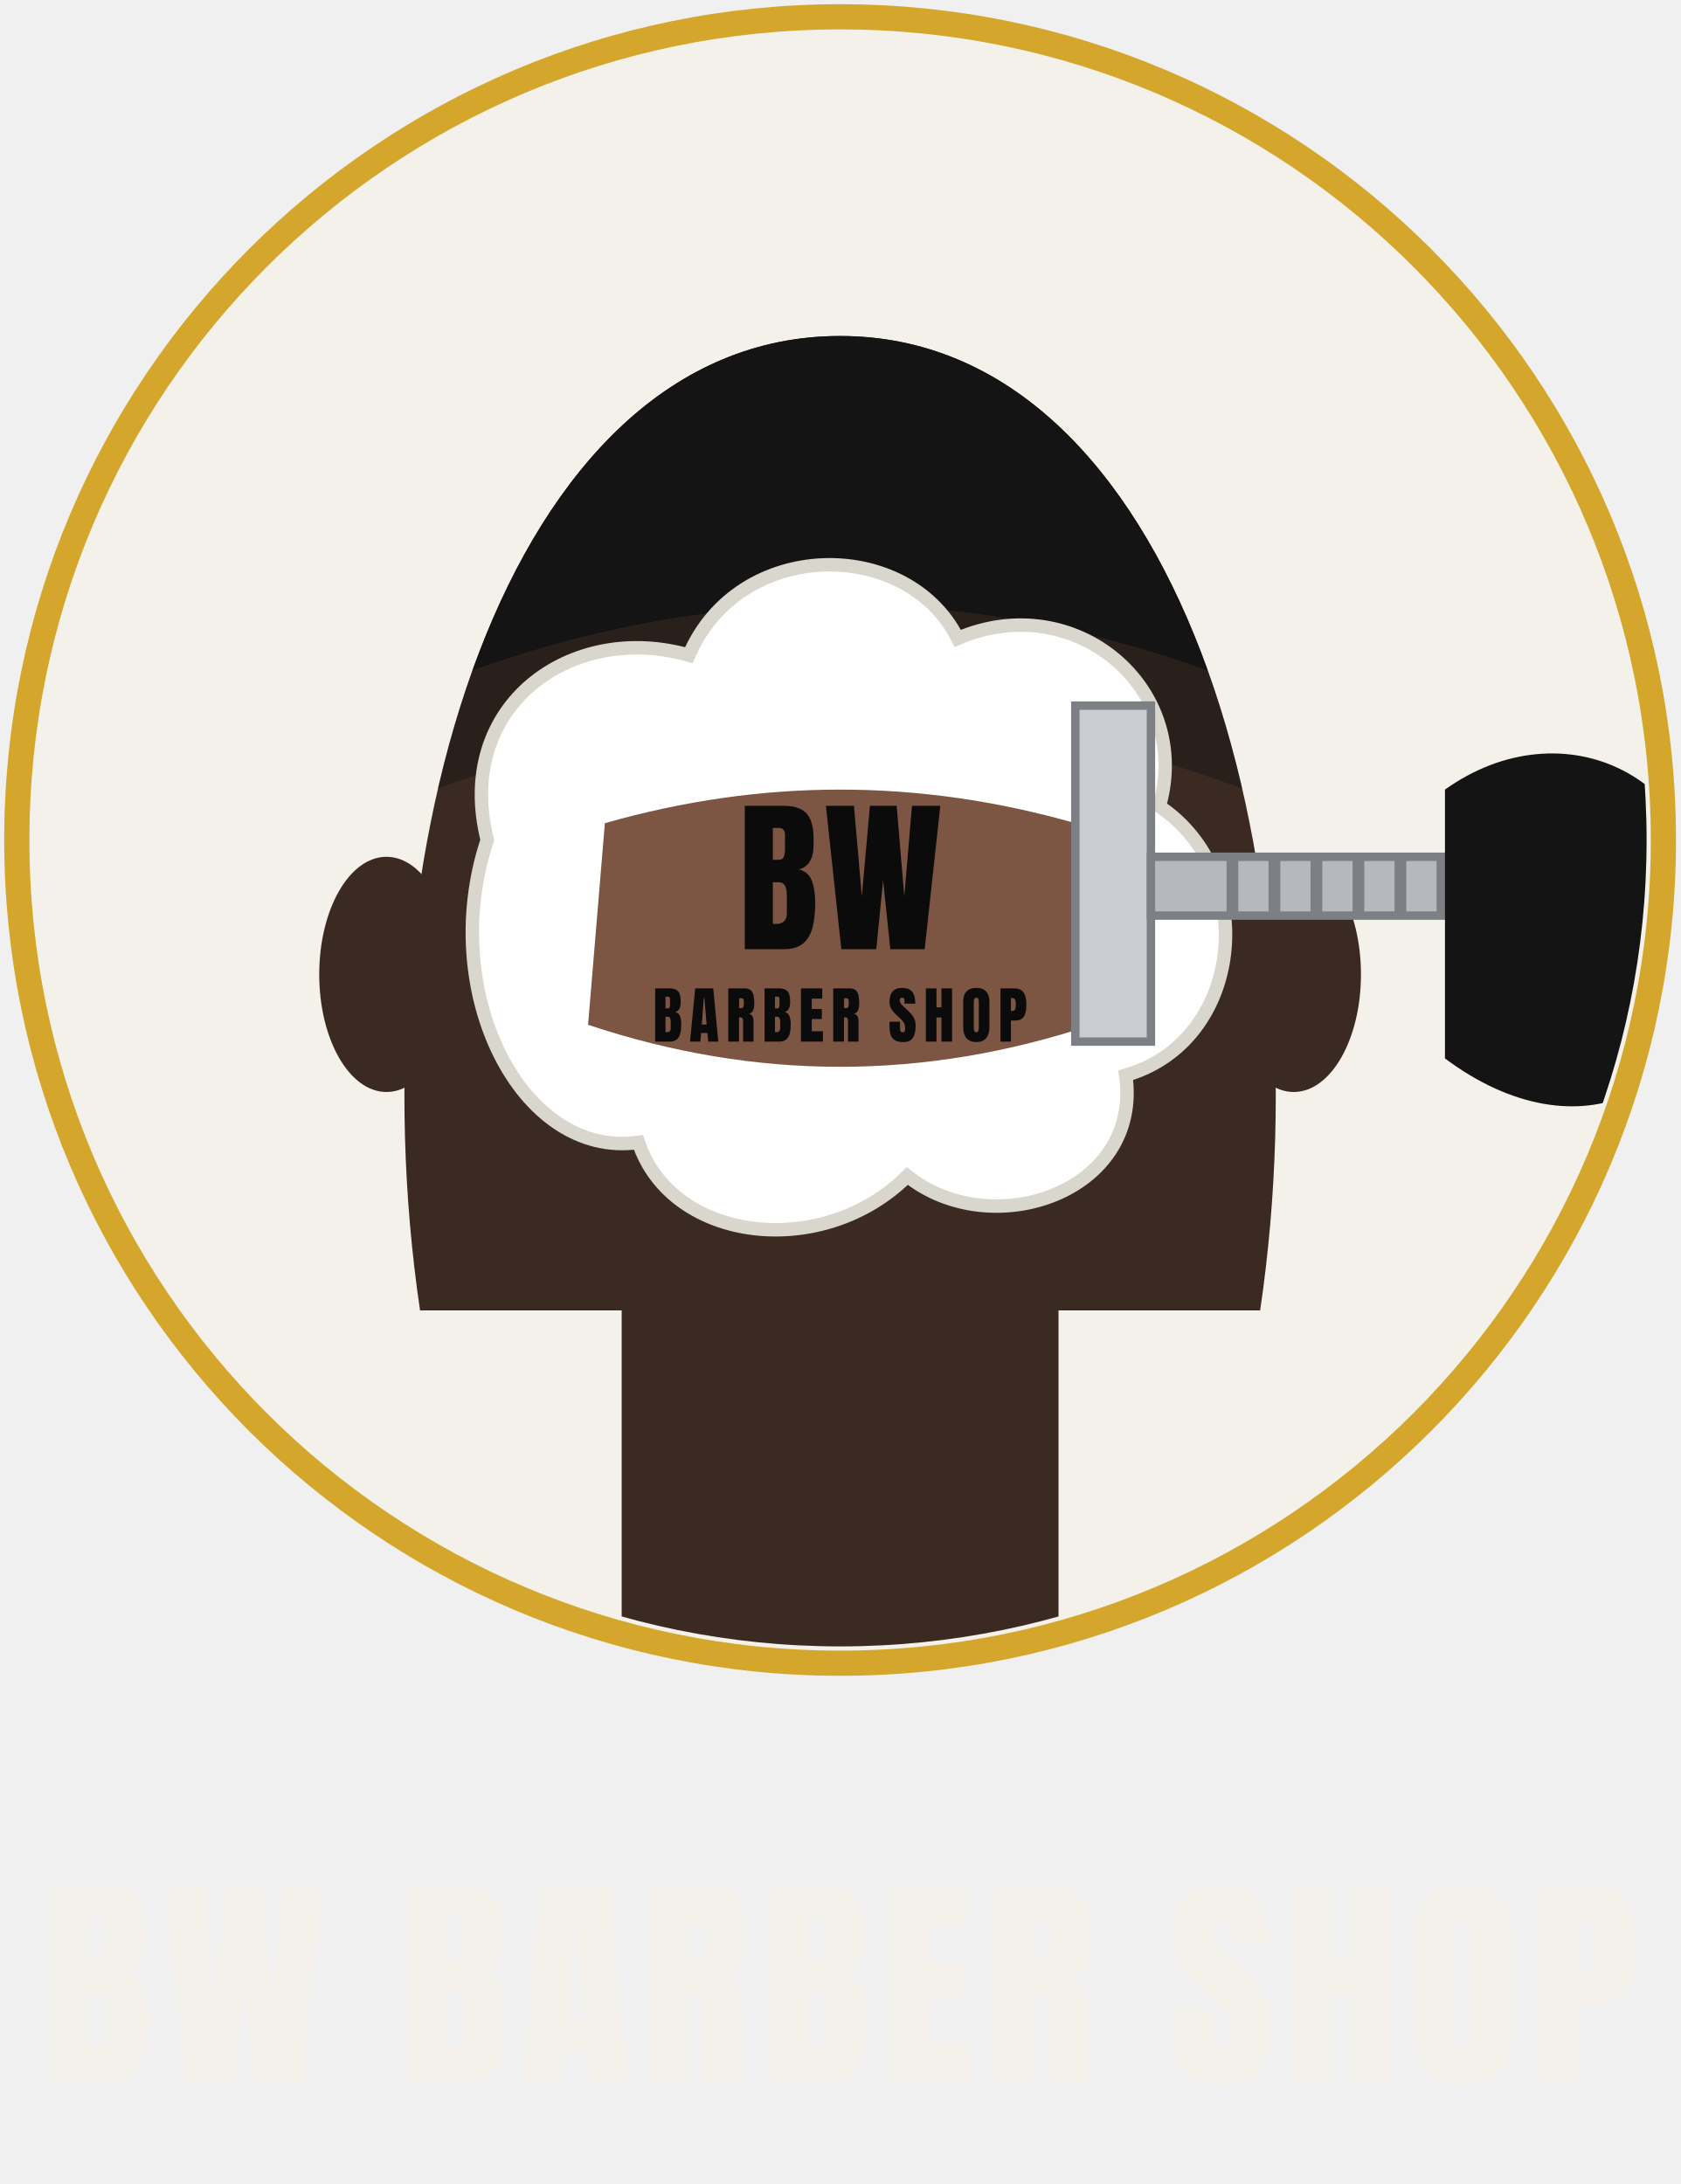
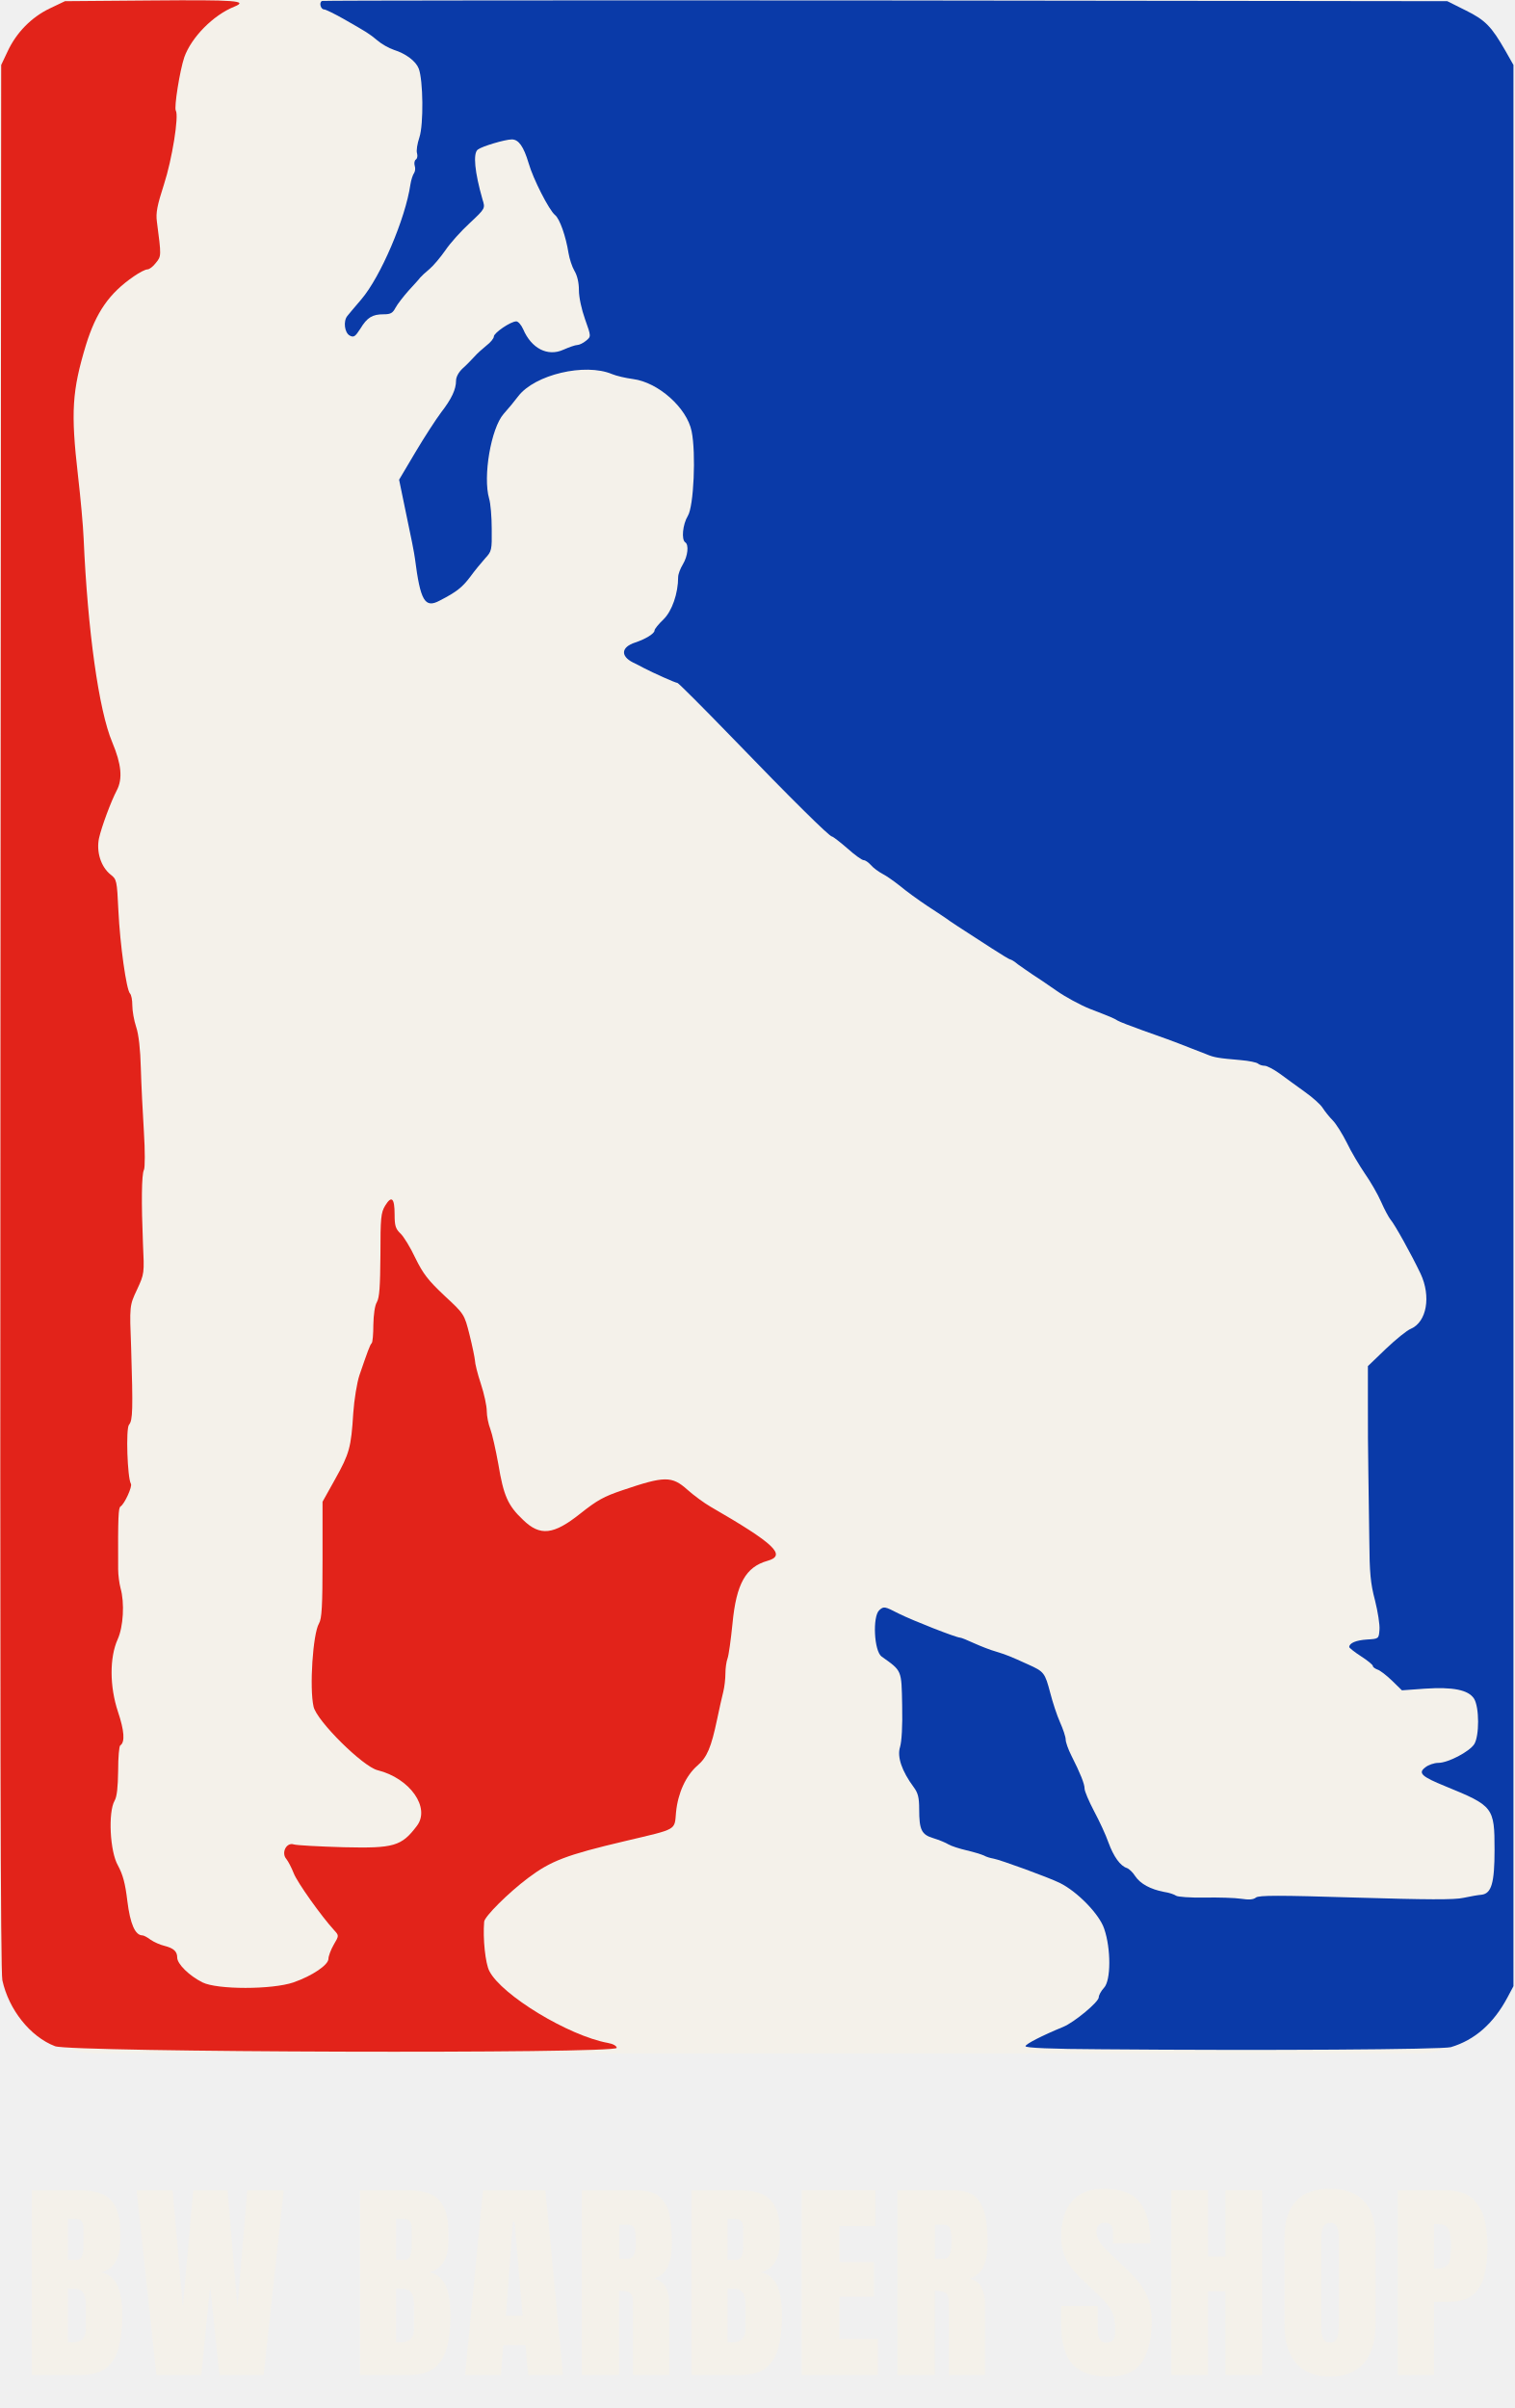
- <svg xmlns="http://www.w3.org/2000/svg" viewBox="0 0 200.0 260.0" width="400" height="520" role="img" aria-label="BW Barber Shop">
-   <defs>
-     <clipPath id="hc">
-       <circle cx="100" cy="100" r="96" />
-     </clipPath>
-     <clipPath id="hd">
-       <path d="M50 156 C42 102 60 40 100 40 C140 40 158 102 150 156Z" />
-     </clipPath>
-   </defs>
-   <circle cx="100" cy="100" r="98" fill="#F4F1EA" />
-   <g clip-path="url(#hc)">
-     <rect x="74" y="140" width="52" height="70" fill="#3b2a22" />
-     <ellipse cx="46" cy="116" rx="8" ry="14" fill="#3b2a22" />
-     <ellipse cx="154" cy="116" rx="8" ry="14" fill="#3b2a22" />
-     <path d="M50 156 C42 102 60 40 100 40 C140 40 158 102 150 156Z" fill="#3b2a22" />
-     <g clip-path="url(#hd)">
-       <path d="M30 30 H170 V92 Q100 52 30 92Z" fill="#141414" />
-       <path d="M30 92 Q100 52 170 92 V104 Q100 66 30 104Z" fill="#141414" opacity=".45" />
-     </g>
-     <path class="ps" style="--i:0" d="M58 100 C54 84 68 74 82 78 C88 64 108 64 114 76 C128 70 142 82 138 96 C150 104 148 124 134 128 C136 142 118 148 108 140 C98 150 80 148 76 136 C62 138 52 118 58 100Z" fill="#FFFFFF" stroke="#D9D6CE" stroke-width="1.6" />
-     <path d="M72 98 Q100 90 128 98 L130 122 Q100 132 70 122Z" fill="#7c5643" />
-     <g transform="translate(87.9 113.0)" fill="#0B0B0B">
-       <path transform="translate(0.00 0) scale(0.0097 -0.0097)" d="M78 0V1760H555Q747 1760 834.5 1666.5Q922 1573 922 1358V1281Q922 1157 877.5 1080.0Q833 1003 742 979Q861 949 901.5 838.5Q942 728 942 569Q942 398 910.0 270.0Q878 142 794.0 71.0Q710 0 555 0ZM422 1097H494Q543 1097 557.0 1135.0Q571 1173 571 1226V1403Q571 1488 496 1488H422ZM457 310Q594 310 594 440V660Q594 735 571.5 778.5Q549 822 487 822H422V312Q444 310 457 310Z" />
-       <path transform="translate(10.15 0) scale(0.0097 -0.0097)" d="M216 0 27 1760H371L468 649L567 1760H895L989 649L1083 1760H1431L1239 0H817L729 847L645 0Z" />
-     </g>
-     <g transform="translate(77.7 124.0)" fill="#0B0B0B">
-       <path transform="translate(0.00 0) scale(0.0036 -0.0036)" d="M78 0V1760H555Q747 1760 834.5 1666.5Q922 1573 922 1358V1281Q922 1157 877.5 1080.0Q833 1003 742 979Q861 949 901.5 838.5Q942 728 942 569Q942 398 910.0 270.0Q878 142 794.0 71.0Q710 0 555 0ZM422 1097H494Q543 1097 557.0 1135.0Q571 1173 571 1226V1403Q571 1488 496 1488H422ZM457 310Q594 310 594 440V660Q594 735 571.5 778.5Q549 822 487 822H422V312Q444 310 457 310Z" />
-       <path transform="translate(4.33 0) scale(0.0036 -0.0036)" d="M30 0 200 1760H797L964 0H631L606 284H394L372 0ZM419 565H579L502 1460H486Z" />
-       <path transform="translate(8.71 0) scale(0.0036 -0.0036)" d="M78 0V1760H618Q753 1760 822.0 1698.5Q891 1637 914.5 1526.5Q938 1416 938 1267Q938 1123 901.5 1037.0Q865 951 764 918Q847 901 880.5 835.5Q914 770 914 666V0H567V689Q567 766 535.5 784.5Q504 803 434 803V0ZM436 1108H521Q594 1108 594 1267Q594 1370 578.0 1402.0Q562 1434 518 1434H436Z" />
-       <path transform="translate(13.03 0) scale(0.0036 -0.0036)" d="M78 0V1760H555Q747 1760 834.5 1666.5Q922 1573 922 1358V1281Q922 1157 877.5 1080.0Q833 1003 742 979Q861 949 901.5 838.5Q942 728 942 569Q942 398 910.0 270.0Q878 142 794.0 71.0Q710 0 555 0ZM422 1097H494Q543 1097 557.0 1135.0Q571 1173 571 1226V1403Q571 1488 496 1488H422ZM457 310Q594 310 594 440V660Q594 735 571.5 778.5Q549 822 487 822H422V312Q444 310 457 310Z" />
-       <path transform="translate(17.36 0) scale(0.0036 -0.0036)" d="M78 0V1760H782V1420H436V1077H768V746H436V343H805V0Z" />
-       <path transform="translate(21.20 0) scale(0.0036 -0.0036)" d="M78 0V1760H618Q753 1760 822.0 1698.5Q891 1637 914.5 1526.5Q938 1416 938 1267Q938 1123 901.5 1037.0Q865 951 764 918Q847 901 880.5 835.5Q914 770 914 666V0H567V689Q567 766 535.5 784.5Q504 803 434 803V0ZM436 1108H521Q594 1108 594 1267Q594 1370 578.0 1402.0Q562 1434 518 1434H436Z" />
-       <path transform="translate(28.03 0) scale(0.0036 -0.0036)" d="M496 -16Q255 -16 148.5 104.0Q42 224 42 486V658H390V438Q390 377 408.5 342.5Q427 308 473 308Q521 308 539.5 336.0Q558 364 558 428Q558 509 542.0 563.5Q526 618 486.5 667.5Q447 717 377 783L219 933Q42 1100 42 1315Q42 1540 146.5 1658.0Q251 1776 449 1776Q691 1776 792.5 1647.0Q894 1518 894 1255H536V1376Q536 1412 515.5 1432.0Q495 1452 460 1452Q418 1452 398.5 1428.5Q379 1405 379 1368Q379 1331 399.0 1288.0Q419 1245 478 1189L681 994Q742 936 793.0 871.5Q844 807 875.0 721.5Q906 636 906 513Q906 265 814.5 124.5Q723 -16 496 -16Z" />
-       <path transform="translate(32.23 0) scale(0.0036 -0.0036)" d="M78 0V1760H428V1131H594V1760H944V0H594V798H428V0Z" />
-       <path transform="translate(36.72 0) scale(0.0036 -0.0036)" d="M498 -16Q287 -16 175.5 111.5Q64 239 64 480V1316Q64 1542 174.5 1659.0Q285 1776 498 1776Q711 1776 821.5 1659.0Q932 1542 932 1316V480Q932 239 820.5 111.5Q709 -16 498 -16ZM501 308Q581 308 581 463V1322Q581 1452 503 1452Q415 1452 415 1319V461Q415 379 435.0 343.5Q455 308 501 308Z" />
-       <path transform="translate(41.11 0) scale(0.0036 -0.0036)" d="M78 0V1760H543Q689 1760 774.5 1695.0Q860 1630 897.0 1510.0Q934 1390 934 1224Q934 1064 903.0 945.5Q872 827 792.5 762.0Q713 697 567 697H424V0ZM424 1013H444Q542 1013 564.0 1068.0Q586 1123 586 1230Q586 1330 564.5 1384.5Q543 1439 463 1439H424Z" />
-     </g>
-     <g class="pt">
-       <rect x="128" y="84" width="9" height="40" fill="#C9CCD0" stroke="#7C8085" stroke-width="1" />
-       <rect x="137" y="102" width="46" height="7" fill="#B5B9BD" stroke="#7C8085" stroke-width="1" />
-       <rect x="146" y="102" width="1.4" height="7" fill="#7C8085" />
-       <rect x="151" y="102" width="1.4" height="7" fill="#7C8085" />
-       <rect x="156" y="102" width="1.4" height="7" fill="#7C8085" />
-       <rect x="161" y="102" width="1.4" height="7" fill="#7C8085" />
-       <rect x="166" y="102" width="1.4" height="7" fill="#7C8085" />
-       <rect x="171" y="102" width="1.4" height="7" fill="#7C8085" />
-       <rect x="176" y="102" width="1.4" height="7" fill="#7C8085" />
-       <path d="M172 94 C186 84 204 92 204 112 C204 130 188 138 172 126Z" fill="#141414" />
-     </g>
+ <svg xmlns="http://www.w3.org/2000/svg" viewBox="0 0 641 1019" width="641" height="1019" role="img" aria-label="BW Barber Shop">
+   <g transform="translate(0 0) scale(1) translate(-47 -54)">
+     <rect x="47" y="54" width="641" height="869" rx="42" fill="#F4F1EA" />
+     <path class="ps" style="--i:0" fill-rule="evenodd" d="M513.2 921.2C491.8 921.1 481.0 920.6 481.0 919.9C481.0 919.0 488.0 915.4 497.0 911.7C501.6 909.8 512.0 901.2 512.0 899.2C512.0 898.3 513.0 896.5 514.2 895.2C517.2 892.1 517.2 878.6 514.3 870.2C512.3 864.1 503.0 854.5 495.5 850.8C490.6 848.4 470.3 841.0 467.4 840.5C466.2 840.3 464.4 839.8 463.4 839.2C462.3 838.7 459.0 837.7 456.0 837.0C453.0 836.3 449.6 835.2 448.4 834.5C447.3 833.8 444.4 832.6 442.1 831.9C437.0 830.4 436.0 828.4 436.0 819.6C436.0 814.7 435.5 812.7 433.7 810.3C428.6 803.4 426.6 797.4 427.9 793.3C428.6 790.9 429.0 784.5 428.8 775.7C428.5 760.5 428.8 761.2 420.1 755.0C416.9 752.7 416.2 738.1 419.1 735.4C421.0 733.7 421.3 733.7 427.3 736.8C433.3 739.8 451.7 747.0 453.3 747.0C453.8 747.0 456.5 748.1 459.3 749.4C462.2 750.7 466.3 752.3 468.5 752.9C473.0 754.3 474.3 754.8 482.0 758.3C488.9 761.4 489.2 761.8 491.5 770.5C492.5 774.4 494.3 779.9 495.6 782.8C496.9 785.7 498.0 789.0 498.0 790.1C498.0 791.3 499.1 794.3 500.4 796.9C504.2 804.4 506.0 808.9 506.0 810.9C506.0 812.0 507.8 816.2 510.0 820.4C512.2 824.5 515.0 830.5 516.1 833.7C518.3 839.7 521.1 843.6 523.9 844.5C524.8 844.8 526.4 846.3 527.4 847.9C529.6 851.2 533.9 853.5 539.6 854.6C541.8 854.9 544.0 855.7 544.7 856.2C545.3 856.7 550.7 857.1 556.7 857.0C562.6 856.9 569.6 857.1 572.2 857.5C575.5 858.0 577.4 857.9 578.5 857.0C579.7 856.0 588.3 856.0 620.6 857.0C650.9 857.9 662.6 858.0 666.4 857.1C669.2 856.5 672.6 855.9 674.0 855.8C678.2 855.3 679.5 850.8 679.5 836.8C679.5 818.8 679.0 818.2 658.7 809.9C648.6 805.8 647.0 804.3 650.2 801.9C651.4 800.9 653.9 800.0 655.7 800.0C659.8 800.0 668.8 795.3 670.9 792.1C673.1 788.6 673.1 776.4 670.8 772.8C668.4 769.1 661.9 767.8 650.0 768.6L640.3 769.3 L636.1 765.2C633.7 762.9 631.0 760.8 629.9 760.5C628.9 760.1 628.0 759.5 628.0 759.0C628.0 758.5 625.8 756.7 623.0 754.9C620.2 753.1 618.0 751.3 618.0 751.0C618.0 749.3 620.9 748.1 625.5 747.8C630.5 747.5 630.5 747.5 630.8 743.7C631.0 741.6 630.1 736.0 628.9 731.2C627.0 724.1 626.6 719.5 626.5 706.0C626.4 696.9 626.2 684.1 626.1 677.5C625.9 661.7 625.9 663.6 625.9 646.8L625.9 632.1 L633.5 624.8C637.7 620.8 642.5 616.9 644.1 616.3C650.8 613.4 652.7 602.6 648.2 593.0C644.4 585.0 637.2 572.0 635.4 570.0C634.7 569.1 632.9 565.8 631.5 562.6C630.1 559.4 627.0 554.0 624.6 550.6C622.3 547.2 618.8 541.4 617.0 537.6C615.1 533.8 612.4 529.5 611.0 528.1C609.6 526.7 607.7 524.3 606.8 522.9C605.9 521.4 602.4 518.3 599.0 515.9C595.6 513.5 590.9 510.0 588.4 508.2C586.0 506.5 583.2 505.0 582.2 505.0C581.2 505.0 580.0 504.6 579.4 504.1C578.9 503.6 575.6 502.9 572.0 502.6C562.6 501.8 560.8 501.5 557.5 500.1C555.9 499.5 552.8 498.3 550.8 497.5C543.2 494.5 539.3 493.1 530.5 490.0C525.5 488.2 520.8 486.4 520.0 485.9C518.2 484.8 517.5 484.5 508.2 480.9C504.2 479.3 497.9 475.9 494.2 473.3C490.5 470.7 485.9 467.6 484.0 466.4C482.1 465.1 479.3 463.2 477.8 462.1C476.4 460.9 474.9 460.0 474.5 460.0C474.2 460.0 470.7 457.9 466.7 455.3C452.7 446.3 448.5 443.5 447.5 442.7C446.9 442.3 443.4 439.9 439.5 437.4C435.6 434.8 430.5 431.1 428.0 429.0C425.5 427.0 422.1 424.6 420.5 423.8C418.8 422.9 416.6 421.3 415.6 420.1C414.5 418.9 413.2 418.0 412.5 418.0C411.8 418.0 408.7 415.8 405.6 413.0C402.5 410.3 399.5 408.0 399.1 408.0C398.0 408.0 381.8 392.0 357.0 366.3C344.6 353.5 334.1 343.0 333.7 343.0C332.9 343.0 323.3 338.7 319.5 336.7C318.4 336.1 316.3 335.0 314.8 334.3C309.5 331.6 309.9 327.8 315.8 325.9C320.3 324.4 324.0 322.1 324.0 320.8C324.0 320.2 325.7 318.1 327.8 316.1C331.4 312.6 334.0 305.1 334.0 298.2C334.0 297.0 334.9 294.6 336.0 292.8C338.1 289.3 338.6 284.5 337.0 283.5C335.3 282.4 335.9 275.9 338.1 272.3C340.6 268.3 341.6 245.8 339.7 236.5C337.7 226.6 325.6 215.8 314.9 214.4C311.9 214.0 307.9 213.1 306.0 212.3C294.6 207.5 273.3 212.5 266.3 221.7C264.8 223.7 262.0 227.1 260.1 229.2C254.8 235.3 251.3 255.7 254.0 265.0C254.6 266.9 255.1 272.7 255.1 277.8C255.2 286.8 255.1 287.3 252.3 290.3C250.7 292.1 247.8 295.6 246.0 298.1C242.6 302.6 240.2 304.5 233.0 308.2C226.8 311.5 224.9 308.3 222.6 290.3C222.4 288.5 220.8 280.3 219.0 272.0L215.9 257.0 L222.9 245.2C226.7 238.8 231.6 231.3 233.7 228.5C238.1 222.8 240.0 218.8 240.0 215.1C240.0 213.5 241.1 211.5 242.8 209.9C244.3 208.6 246.5 206.3 247.7 205.0C248.9 203.6 251.3 201.5 252.9 200.2C254.6 198.9 256.0 197.2 256.0 196.4C256.0 194.9 263.1 190.0 265.5 190.0C266.3 190.0 267.6 191.5 268.4 193.3C271.9 201.5 278.8 205.0 285.4 202.0C287.9 200.9 290.5 200.0 291.3 200.0C292.1 200.0 293.8 199.2 295.0 198.2C297.2 196.4 297.2 196.4 294.6 189.1C293.1 184.9 292.0 179.8 292.0 176.8C292.0 173.6 291.3 170.6 290.1 168.6C289.1 166.9 288.0 163.5 287.6 161.1C286.5 154.1 283.9 146.6 281.9 145.0C279.4 143.0 272.6 129.7 270.7 123.0C268.6 116.0 266.5 113.0 263.6 113.0C260.8 113.0 251.0 115.9 249.2 117.3C247.1 118.9 247.9 126.9 251.2 138.4C252.4 142.2 252.4 142.2 245.8 148.4C242.2 151.7 237.5 156.9 235.5 159.9C233.4 162.9 230.4 166.5 228.7 167.9C227.0 169.3 225.3 170.9 224.8 171.5C224.4 172.1 222.2 174.5 219.9 177.0C217.7 179.5 215.2 182.7 214.4 184.2C213.2 186.5 212.3 187.0 209.4 187.0C204.6 187.0 202.4 188.3 199.5 193.1C197.3 196.5 196.7 196.9 195.0 196.0C192.8 194.8 192.2 189.9 194.0 187.7C194.5 187.0 197.2 183.9 199.9 180.7C208.1 171.1 218.6 146.5 220.7 132.0C221.0 130.1 221.7 128.0 222.2 127.3C222.7 126.6 222.9 125.2 222.5 124.1C222.2 123.1 222.4 121.9 223.0 121.5C223.6 121.1 223.8 120.0 223.5 118.9C223.1 117.8 223.6 114.8 224.5 112.1C226.3 106.7 226.1 87.9 224.2 83.0C223.0 79.9 218.8 76.7 213.7 75.1C211.6 74.4 208.4 72.6 206.7 71.1C203.1 68.1 202.2 67.6 192.4 62.0C188.5 59.8 184.8 58.0 184.2 58.0C182.7 58.0 181.9 55.0 183.3 54.4C184.0 54.2 291.4 54.1 422.0 54.2L659.5 54.5 L667.3 58.4C675.6 62.5 678.2 65.2 684.1 75.5L687.5 81.5 L687.5 488.0L687.5 894.5 L685.0 899.2C679.1 910.3 671.1 917.3 661.0 920.3C657.5 921.3 582.5 921.8 513.2 921.2Z" fill="#0A3AA8" />
+     <path class="ps" style="--i:1" fill-rule="evenodd" d="M70.3 919.9C59.8 915.9 50.7 904.4 48.0 892.0C47.2 887.9 47.0 786.1 47.2 484.0L47.5 81.5 L50.2 75.8C53.9 67.8 60.3 61.3 68.0 57.6L74.5 54.5 L111.2 54.2C146.6 53.9 152.3 54.3 146.2 56.8C137.2 60.4 128.0 69.8 125.0 78.2C123.1 83.8 120.6 99.5 121.4 100.8C122.8 103.0 119.8 121.6 116.4 132.0C113.5 141.0 112.9 144.1 113.4 147.8C115.3 162.3 115.3 162.4 113.0 165.2C111.8 166.8 110.2 168.0 109.4 168.0C108.5 168.0 106.0 169.3 103.7 170.9C93.2 178.1 87.7 186.1 83.4 199.9C77.5 219.4 76.9 228.3 80.0 255.2C81.1 264.7 82.2 276.8 82.4 282.0C84.1 320.8 88.8 354.6 94.5 368.1C98.4 377.4 99.0 383.6 96.4 388.5C94.0 393.1 90.1 403.5 88.9 408.7C87.7 414.5 89.7 420.8 93.8 424.1C96.4 426.1 96.5 426.6 97.1 439.3C97.8 453.9 100.5 472.9 102.0 474.4C102.6 475.0 103.0 477.2 103.0 479.5C103.0 481.7 103.7 485.8 104.6 488.5C105.7 491.7 106.4 498.1 106.6 506.0C106.8 512.9 107.4 525.0 107.9 533.0C108.4 541.0 108.4 548.2 107.9 549.1C106.9 551.0 106.8 563.1 107.5 580.2C108.1 592.9 108.1 593.0 105.0 599.7C101.8 606.5 101.8 606.5 102.5 624.5C103.3 650.3 103.2 655.1 101.6 656.9C100.2 658.5 100.9 679.4 102.4 681.9C103.1 683.0 99.7 690.5 98.0 691.5C97.1 692.1 96.9 695.8 97.0 718.0C97.0 720.5 97.5 724.1 98.0 726.0C99.8 732.3 99.2 742.4 96.8 747.7C93.3 755.5 93.4 767.7 96.9 778.3C99.6 786.3 100.0 791.3 97.9 792.6C97.4 792.9 97.0 797.7 97.0 803.3C96.9 810.3 96.5 814.3 95.5 816.0C92.7 820.9 93.5 837.5 96.9 843.4C99.0 847.3 100.0 850.9 100.9 858.5C102.1 868.2 104.2 873.0 107.3 873.0C107.8 873.0 109.4 873.8 110.8 874.9C112.3 875.9 114.8 877.0 116.5 877.4C120.5 878.4 122.0 879.8 122.0 882.4C122.0 885.1 127.1 890.1 132.7 892.9C138.9 896.0 162.1 896.0 171.2 892.9C179.2 890.1 186.0 885.5 186.0 882.9C186.0 881.8 187.0 879.1 188.2 877.0C190.5 873.1 190.5 873.1 188.4 870.8C183.0 864.9 172.8 850.6 171.3 846.7C170.4 844.4 169.0 841.7 168.2 840.7C165.9 838.1 168.2 833.5 171.3 834.5C172.5 834.9 182.1 835.4 192.5 835.7C213.7 836.2 216.9 835.3 223.4 826.7C229.3 819.0 220.5 806.5 206.8 803.1C200.6 801.6 181.0 782.2 179.7 776.2C177.9 768.3 179.4 745.4 182.0 741.0C183.2 739.0 183.5 733.6 183.5 714.0L183.5 689.5 L188.8 680.0C194.9 669.1 195.6 666.5 196.5 652.0C196.9 646.2 198.1 639.0 199.1 636.0C202.5 626.1 203.6 623.0 204.3 622.4C204.7 622.0 205.0 618.5 205.0 614.6C205.1 610.3 205.6 606.5 206.5 605.0C207.6 603.1 207.9 598.3 208.0 585.0C208.0 569.3 208.2 567.2 210.0 564.2C212.7 559.8 214.0 560.9 214.0 567.9C214.0 572.7 214.4 574.0 216.5 576.0C217.8 577.2 220.7 581.9 222.8 586.4C226.1 593.1 228.2 595.8 235.1 602.3C243.5 610.1 243.5 610.1 245.7 618.8C246.9 623.6 247.9 628.5 248.0 629.7C248.0 630.9 249.1 635.4 250.5 639.6C251.9 643.8 253.0 649.0 253.0 651.1C253.0 653.2 253.7 656.7 254.5 658.7C255.3 660.8 256.8 667.5 257.9 673.6C260.1 686.9 261.9 691.1 268.4 697.2C275.6 704.2 281.3 703.5 292.6 694.5C299.8 688.8 302.5 687.3 310.5 684.6C328.2 678.6 331.3 678.5 337.9 684.4C340.7 686.9 345.1 690.1 347.7 691.6C374.9 707.3 380.0 712.2 371.8 714.5C362.6 717.1 358.6 724.2 357.0 741.0C356.3 747.9 355.4 754.5 354.9 755.8C354.4 757.1 354.0 760.0 354.0 762.2C354.0 764.4 353.6 767.9 353.1 769.9C352.6 771.9 351.4 777.1 350.5 781.5C348.0 793.4 346.3 797.6 342.1 801.2C337.3 805.4 333.9 812.7 333.1 820.9C332.4 828.7 333.9 827.8 311.5 833.1C286.5 839.0 280.1 841.5 270.5 848.7C262.0 855.1 252.1 865.0 251.9 867.2C251.3 874.3 252.4 884.9 254.1 888.1C259.3 898.3 287.7 915.5 304.2 918.5C306.5 918.9 308.0 919.8 308.0 920.6C308.0 923.2 77.1 922.5 70.3 919.9Z" fill="#E2231A" />
  </g>
-   <circle cx="100" cy="100" r="98" fill="none" stroke="#D4A72C" stroke-width="3" />
-   <g transform="translate(5.0 248) scale(0.5879)" fill="#F4F1EA">
-     <path transform="translate(0.00 0) scale(0.0227 -0.0227)" d="M78 0V1760H555Q747 1760 834.5 1666.5Q922 1573 922 1358V1281Q922 1157 877.5 1080.0Q833 1003 742 979Q861 949 901.5 838.5Q942 728 942 569Q942 398 910.0 270.0Q878 142 794.0 71.0Q710 0 555 0ZM422 1097H494Q543 1097 557.0 1135.0Q571 1173 571 1226V1403Q571 1488 496 1488H422ZM457 310Q594 310 594 440V660Q594 735 571.5 778.5Q549 822 487 822H422V312Q444 310 457 310Z" />
-     <path transform="translate(24.27 0) scale(0.0227 -0.0227)" d="M216 0 27 1760H371L468 649L567 1760H895L989 649L1083 1760H1431L1239 0H817L729 847L645 0Z" />
-     <path transform="translate(72.32 0) scale(0.0227 -0.0227)" d="M78 0V1760H555Q747 1760 834.5 1666.5Q922 1573 922 1358V1281Q922 1157 877.5 1080.0Q833 1003 742 979Q861 949 901.5 838.5Q942 728 942 569Q942 398 910.0 270.0Q878 142 794.0 71.0Q710 0 555 0ZM422 1097H494Q543 1097 557.0 1135.0Q571 1173 571 1226V1403Q571 1488 496 1488H422ZM457 310Q594 310 594 440V660Q594 735 571.5 778.5Q549 822 487 822H422V312Q444 310 457 310Z" />
-     <path transform="translate(96.59 0) scale(0.0227 -0.0227)" d="M30 0 200 1760H797L964 0H631L606 284H394L372 0ZM419 565H579L502 1460H486Z" />
-     <path transform="translate(121.18 0) scale(0.0227 -0.0227)" d="M78 0V1760H618Q753 1760 822.0 1698.5Q891 1637 914.5 1526.5Q938 1416 938 1267Q938 1123 901.5 1037.0Q865 951 764 918Q847 901 880.5 835.5Q914 770 914 666V0H567V689Q567 766 535.5 784.5Q504 803 434 803V0ZM436 1108H521Q594 1108 594 1267Q594 1370 578.0 1402.0Q562 1434 518 1434H436Z" />
-     <path transform="translate(145.36 0) scale(0.0227 -0.0227)" d="M78 0V1760H555Q747 1760 834.5 1666.5Q922 1573 922 1358V1281Q922 1157 877.5 1080.0Q833 1003 742 979Q861 949 901.5 838.5Q942 728 942 569Q942 398 910.0 270.0Q878 142 794.0 71.0Q710 0 555 0ZM422 1097H494Q543 1097 557.0 1135.0Q571 1173 571 1226V1403Q571 1488 496 1488H422ZM457 310Q594 310 594 440V660Q594 735 571.5 778.5Q549 822 487 822H422V312Q444 310 457 310Z" />
-     <path transform="translate(169.64 0) scale(0.0227 -0.0227)" d="M78 0V1760H782V1420H436V1077H768V746H436V343H805V0Z" />
-     <path transform="translate(190.80 0) scale(0.0227 -0.0227)" d="M78 0V1760H618Q753 1760 822.0 1698.5Q891 1637 914.5 1526.5Q938 1416 938 1267Q938 1123 901.5 1037.0Q865 951 764 918Q847 901 880.5 835.5Q914 770 914 666V0H567V689Q567 766 535.5 784.5Q504 803 434 803V0ZM436 1108H521Q594 1108 594 1267Q594 1370 578.0 1402.0Q562 1434 518 1434H436Z" />
-     <path transform="translate(227.89 0) scale(0.0227 -0.0227)" d="M496 -16Q255 -16 148.5 104.0Q42 224 42 486V658H390V438Q390 377 408.5 342.5Q427 308 473 308Q521 308 539.5 336.0Q558 364 558 428Q558 509 542.0 563.5Q526 618 486.5 667.5Q447 717 377 783L219 933Q42 1100 42 1315Q42 1540 146.5 1658.0Q251 1776 449 1776Q691 1776 792.5 1647.0Q894 1518 894 1255H536V1376Q536 1412 515.5 1432.0Q495 1452 460 1452Q418 1452 398.5 1428.5Q379 1405 379 1368Q379 1331 399.0 1288.0Q419 1245 478 1189L681 994Q742 936 793.0 871.5Q844 807 875.0 721.5Q906 636 906 513Q906 265 814.5 124.5Q723 -16 496 -16Z" />
-     <path transform="translate(251.36 0) scale(0.0227 -0.0227)" d="M78 0V1760H428V1131H594V1760H944V0H594V798H428V0Z" />
-     <path transform="translate(276.59 0) scale(0.0227 -0.0227)" d="M498 -16Q287 -16 175.5 111.5Q64 239 64 480V1316Q64 1542 174.5 1659.0Q285 1776 498 1776Q711 1776 821.5 1659.0Q932 1542 932 1316V480Q932 239 820.5 111.5Q709 -16 498 -16ZM501 308Q581 308 581 463V1322Q581 1452 503 1452Q415 1452 415 1319V461Q415 379 435.0 343.5Q455 308 501 308Z" />
-     <path transform="translate(301.23 0) scale(0.0227 -0.0227)" d="M78 0V1760H543Q689 1760 774.5 1695.0Q860 1630 897.0 1510.0Q934 1390 934 1224Q934 1064 903.0 945.5Q872 827 792.5 762.0Q713 697 567 697H424V0ZM424 1013H444Q542 1013 564.0 1068.0Q586 1123 586 1230Q586 1330 564.5 1384.5Q543 1439 463 1439H424Z" />
+   <g transform="translate(10.0 1005) scale(0.8137)" fill="#F4F1EA">
+     <path transform="translate(0.00 0) scale(0.0545 -0.0545)" d="M78 0V1760H555Q747 1760 834.5 1666.5Q922 1573 922 1358V1281Q922 1157 877.5 1080.0Q833 1003 742 979Q861 949 901.5 838.5Q942 728 942 569Q942 398 910.0 270.0Q878 142 794.0 71.0Q710 0 555 0ZM422 1097H494Q543 1097 557.0 1135.0Q571 1173 571 1226V1403Q571 1488 496 1488H422ZM457 310Q594 310 594 440V660Q594 735 571.5 778.5Q549 822 487 822H422V312Q444 310 457 310Z" />
+     <path transform="translate(57.29 0) scale(0.0545 -0.0545)" d="M216 0 27 1760H371L468 649L567 1760H895L989 649L1083 1760H1431L1239 0H817L729 847L645 0Z" />
+     <path transform="translate(170.68 0) scale(0.0545 -0.0545)" d="M78 0V1760H555Q747 1760 834.5 1666.5Q922 1573 922 1358V1281Q922 1157 877.5 1080.0Q833 1003 742 979Q861 949 901.5 838.5Q942 728 942 569Q942 398 910.0 270.0Q878 142 794.0 71.0Q710 0 555 0ZM422 1097H494Q543 1097 557.0 1135.0Q571 1173 571 1226V1403Q571 1488 496 1488H422ZM457 310Q594 310 594 440V660Q594 735 571.5 778.5Q549 822 487 822H422V312Q444 310 457 310Z" />
+     <path transform="translate(227.98 0) scale(0.0545 -0.0545)" d="M30 0 200 1760H797L964 0H631L606 284H394L372 0ZM419 565H579L502 1460H486Z" />
+     <path transform="translate(286.04 0) scale(0.0545 -0.0545)" d="M78 0V1760H618Q753 1760 822.0 1698.5Q891 1637 914.5 1526.5Q938 1416 938 1267Q938 1123 901.5 1037.0Q865 951 764 918Q847 901 880.5 835.5Q914 770 914 666V0H567V689Q567 766 535.5 784.5Q504 803 434 803V0ZM436 1108H521Q594 1108 594 1267Q594 1370 578.0 1402.0Q562 1434 518 1434H436Z" />
+     <path transform="translate(343.11 0) scale(0.0545 -0.0545)" d="M78 0V1760H555Q747 1760 834.5 1666.5Q922 1573 922 1358V1281Q922 1157 877.5 1080.0Q833 1003 742 979Q861 949 901.5 838.5Q942 728 942 569Q942 398 910.0 270.0Q878 142 794.0 71.0Q710 0 555 0ZM422 1097H494Q543 1097 557.0 1135.0Q571 1173 571 1226V1403Q571 1488 496 1488H422ZM457 310Q594 310 594 440V660Q594 735 571.5 778.5Q549 822 487 822H422V312Q444 310 457 310Z" />
+     <path transform="translate(400.41 0) scale(0.0545 -0.0545)" d="M78 0V1760H782V1420H436V1077H768V746H436V343H805V0Z" />
+     <path transform="translate(450.23 0) scale(0.0545 -0.0545)" d="M78 0V1760H618Q753 1760 822.0 1698.5Q891 1637 914.5 1526.5Q938 1416 938 1267Q938 1123 901.5 1037.0Q865 951 764 918Q847 901 880.5 835.5Q914 770 914 666V0H567V689Q567 766 535.5 784.5Q504 803 434 803V0ZM436 1108H521Q594 1108 594 1267Q594 1370 578.0 1402.0Q562 1434 518 1434H436Z" />
+     <path transform="translate(537.33 0) scale(0.0545 -0.0545)" d="M496 -16Q255 -16 148.5 104.0Q42 224 42 486V658H390V438Q390 377 408.5 342.5Q427 308 473 308Q521 308 539.5 336.0Q558 364 558 428Q558 509 542.0 563.5Q526 618 486.5 667.5Q447 717 377 783L219 933Q42 1100 42 1315Q42 1540 146.5 1658.0Q251 1776 449 1776Q691 1776 792.5 1647.0Q894 1518 894 1255H536V1376Q536 1412 515.5 1432.0Q495 1452 460 1452Q418 1452 398.5 1428.5Q379 1405 379 1368Q379 1331 399.0 1288.0Q419 1245 478 1189L681 994Q742 936 793.0 871.5Q844 807 875.0 721.5Q906 636 906 513Q906 265 814.5 124.5Q723 -16 496 -16Z" />
+     <path transform="translate(592.71 0) scale(0.0545 -0.0545)" d="M78 0V1760H428V1131H594V1760H944V0H594V798H428V0Z" />
+     <path transform="translate(652.30 0) scale(0.0545 -0.0545)" d="M498 -16Q287 -16 175.5 111.5Q64 239 64 480V1316Q64 1542 174.5 1659.0Q285 1776 498 1776Q711 1776 821.5 1659.0Q932 1542 932 1316V480Q932 239 820.5 111.5Q709 -16 498 -16ZM501 308Q581 308 581 463V1322Q581 1452 503 1452Q415 1452 415 1319V461Q415 379 435.0 343.5Q455 308 501 308Z" />
+     <path transform="translate(710.47 0) scale(0.0545 -0.0545)" d="M78 0V1760H543Q689 1760 774.5 1695.0Q860 1630 897.0 1510.0Q934 1390 934 1224Q934 1064 903.0 945.5Q872 827 792.5 762.0Q713 697 567 697H424V0ZM424 1013H444Q542 1013 564.0 1068.0Q586 1123 586 1230Q586 1330 564.5 1384.5Q543 1439 463 1439H424Z" />
  </g>
</svg>
